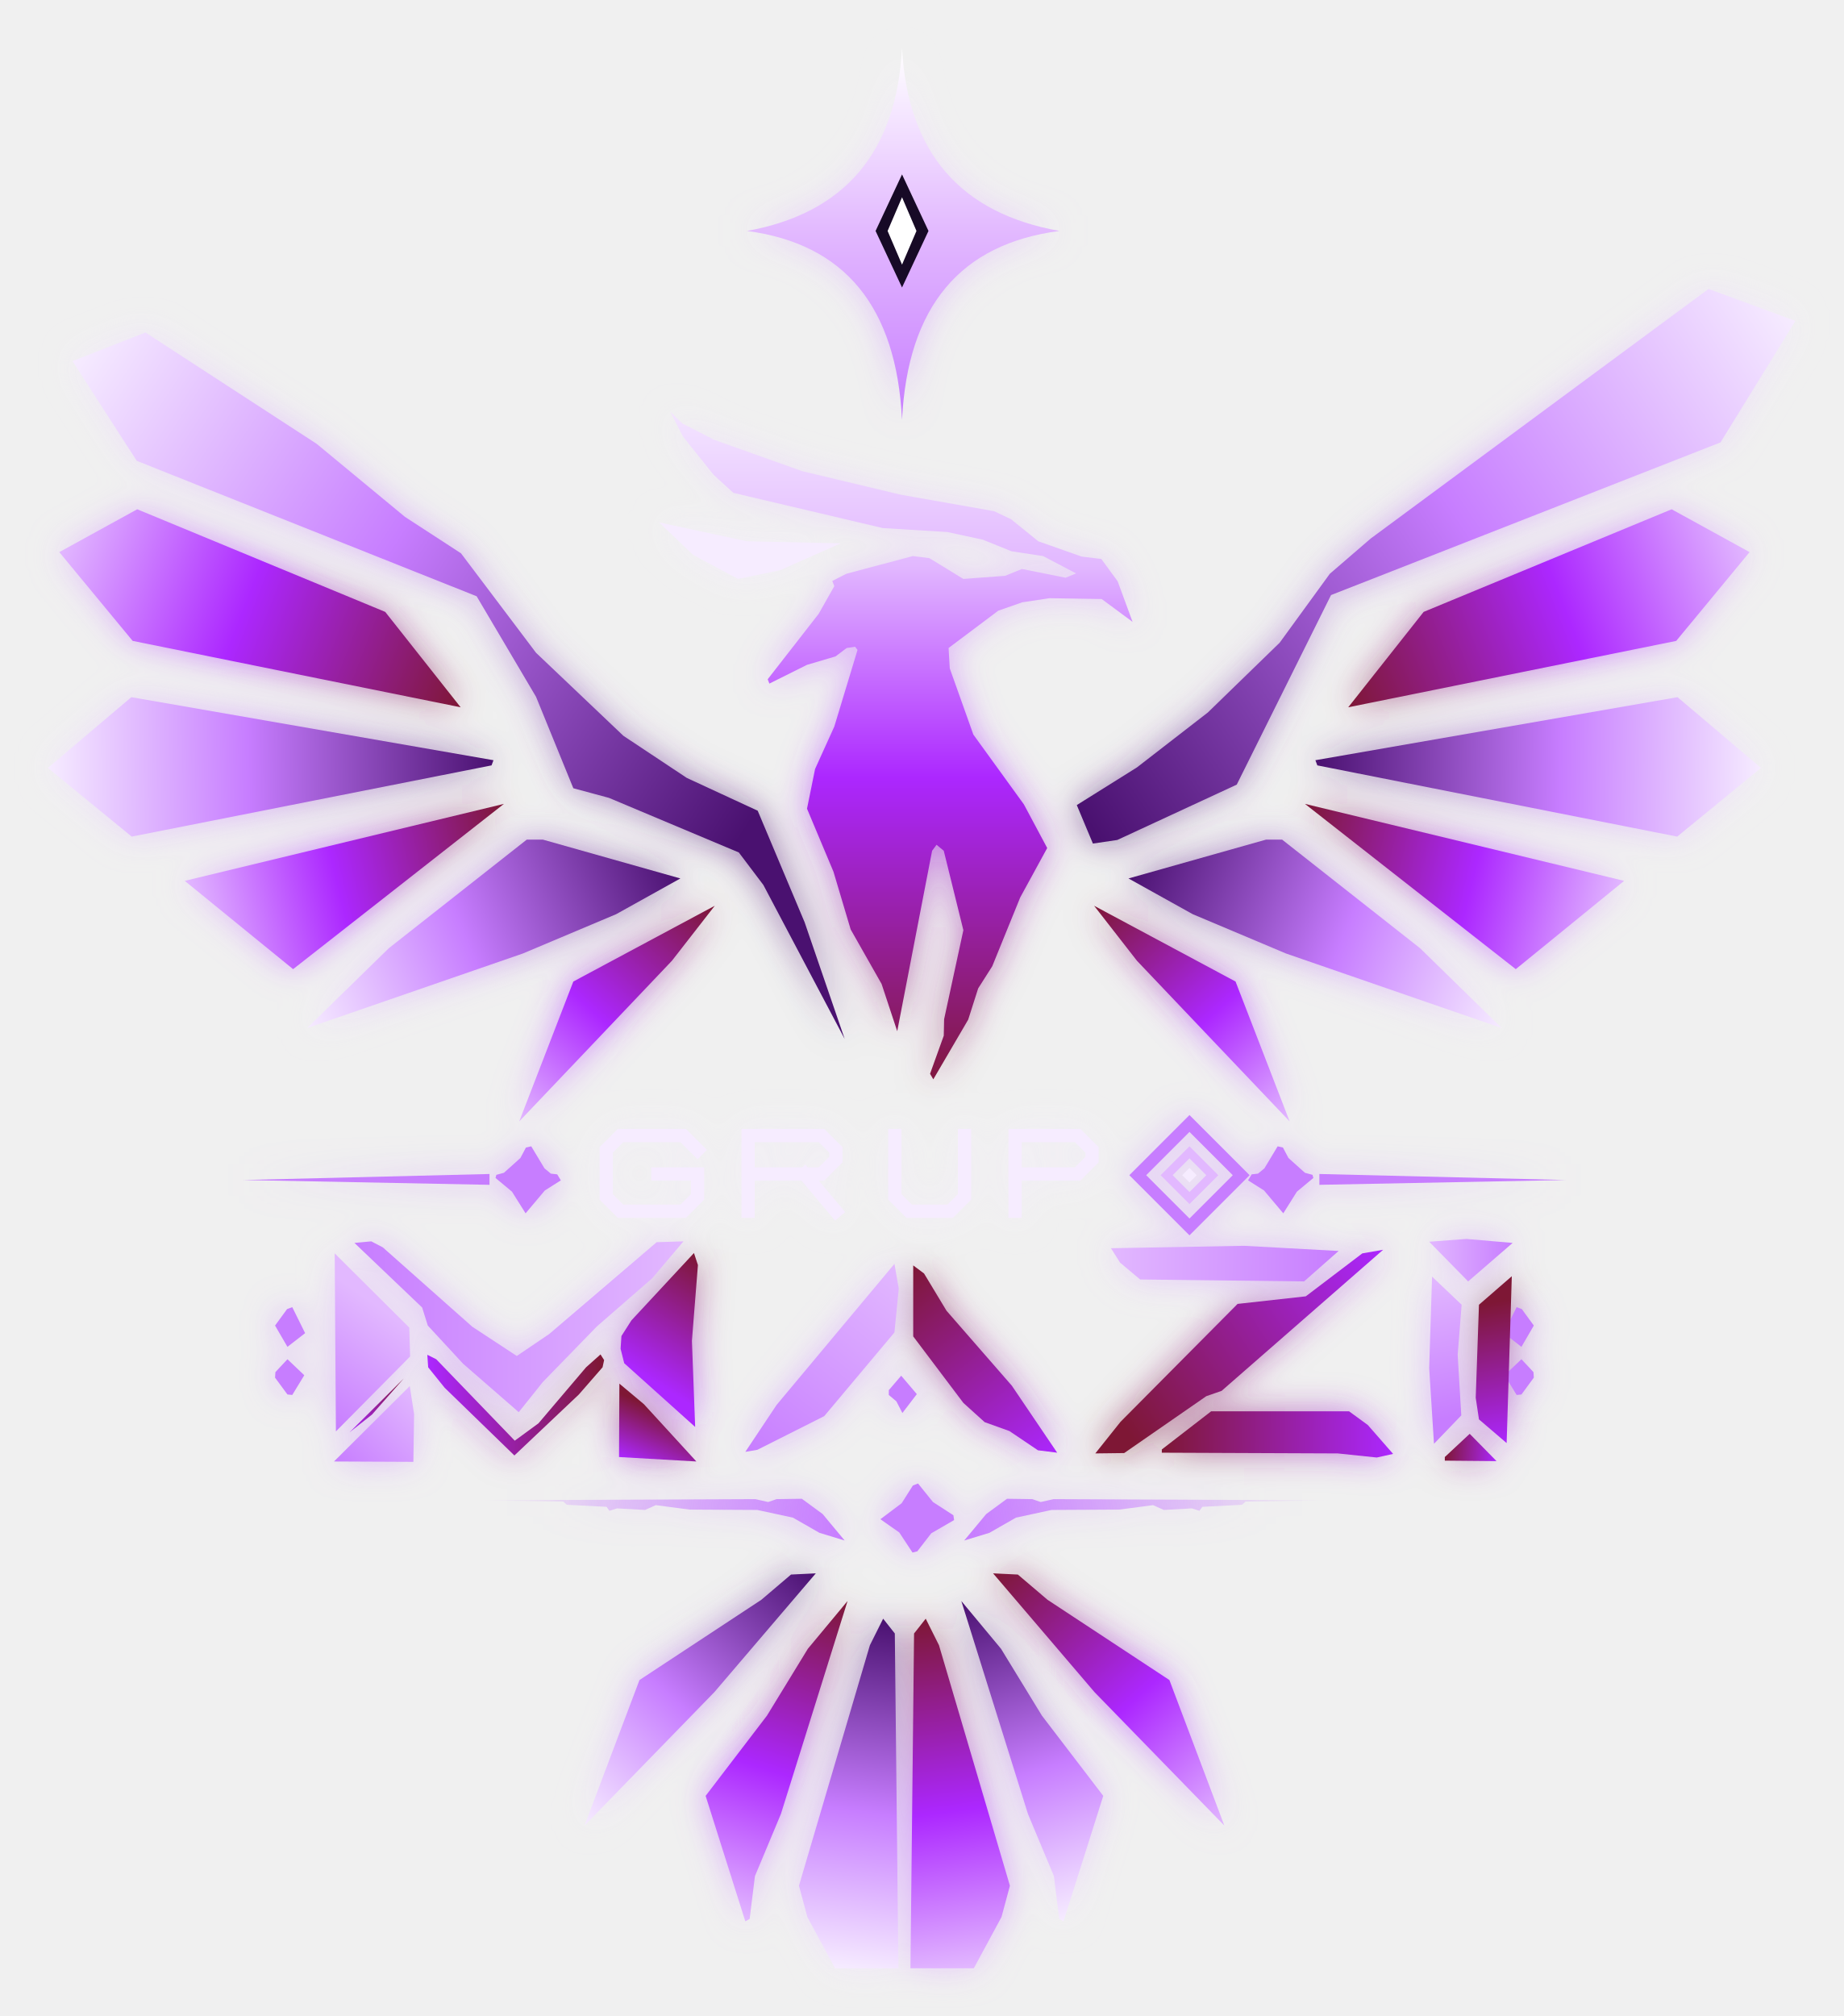
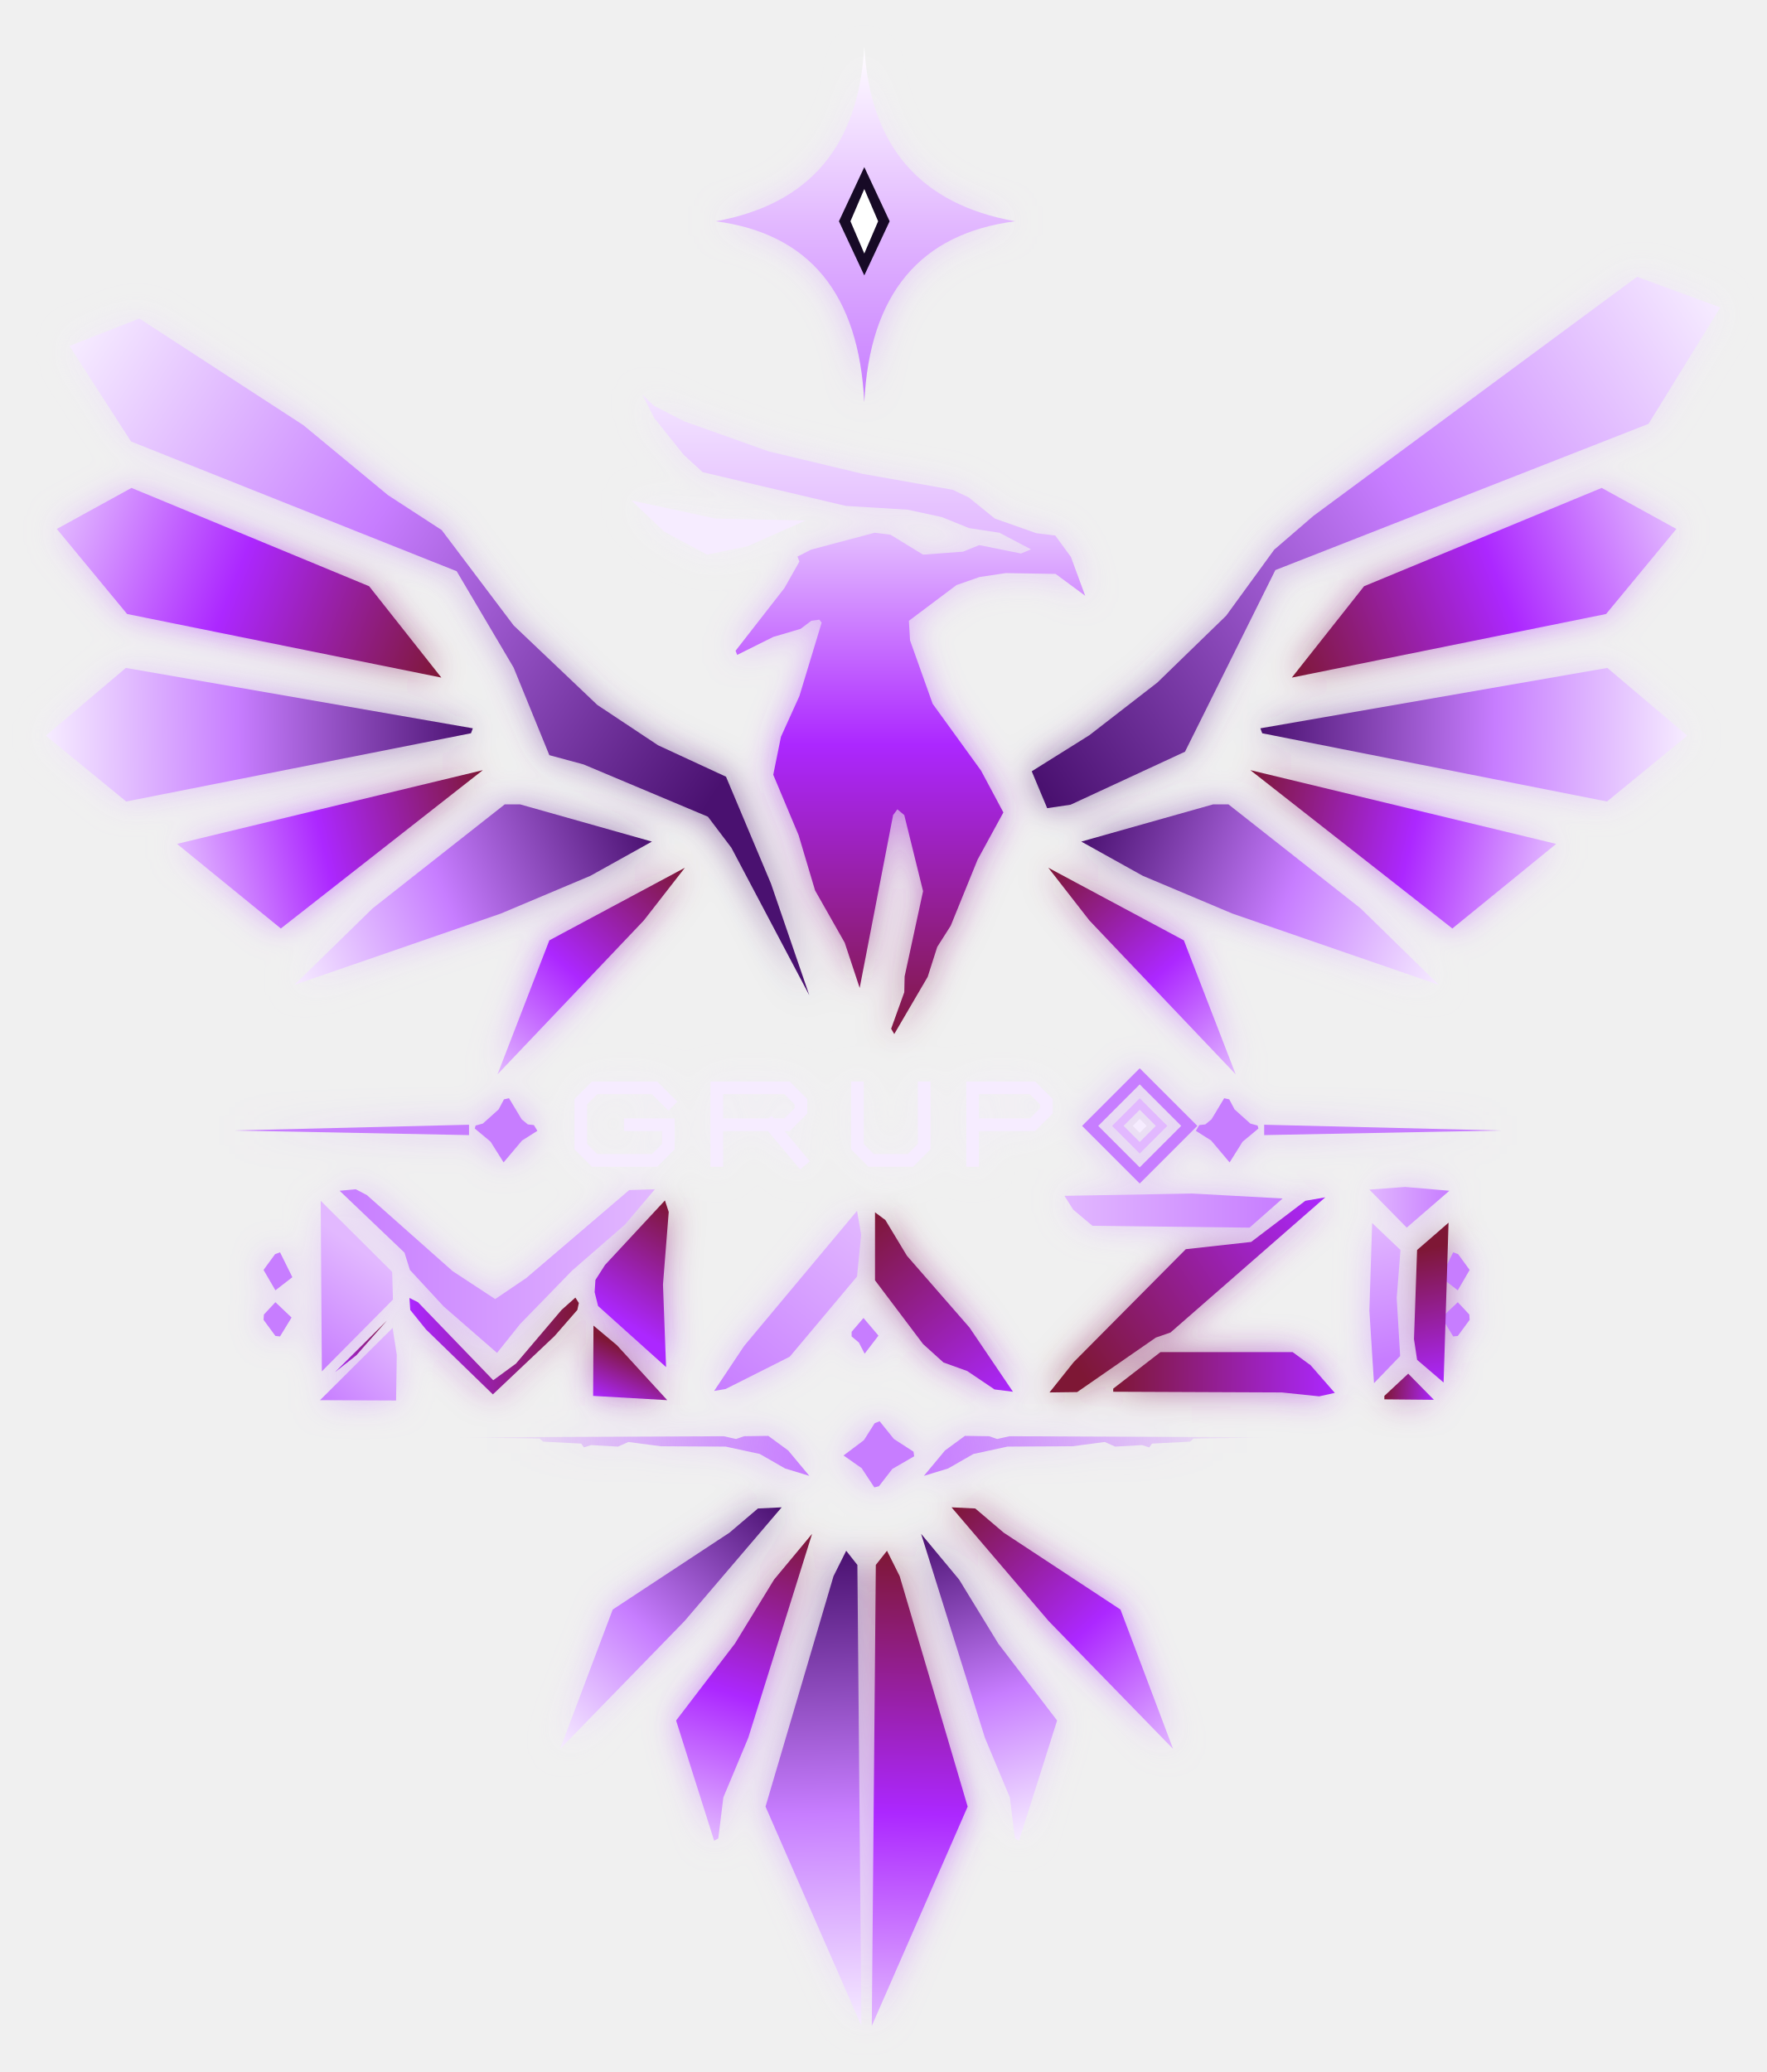
- <svg xmlns="http://www.w3.org/2000/svg" viewBox="-187 148 1533 1676">
+ <svg xmlns="http://www.w3.org/2000/svg" viewBox="-187 148 1533 1798">
  <defs>
    <filter id="brillo" x="-20%" y="-20%" width="140%" height="140%">
      <feGaussianBlur stdDeviation="14" />
    </filter>
    <linearGradient id="g1" gradientUnits="userSpaceOnUse" x1="443" y1="822" x2="-127" y2="448">
      <stop offset="0" stop-color="#4A1170" />
      <stop offset=".55" stop-color="#C77DFF" />
      <stop offset="1" stop-color="#F6ECFF" />
    </linearGradient>
    <linearGradient id="g2" gradientUnits="userSpaceOnUse" x1="196" y1="736" x2="-138" y2="607">
      <stop offset="0" stop-color="#7E1735" />
      <stop offset=".55" stop-color="#AC27FF" />
      <stop offset="1" stop-color="#E2B8FF" />
    </linearGradient>
    <linearGradient id="g3" gradientUnits="userSpaceOnUse" x1="934" y1="736" x2="1268" y2="607">
      <stop offset="0" stop-color="#7E1735" />
      <stop offset=".55" stop-color="#AC27FF" />
      <stop offset="1" stop-color="#E2B8FF" />
    </linearGradient>
    <linearGradient id="g4" gradientUnits="userSpaceOnUse" x1="223" y1="780" x2="-147" y2="786">
      <stop offset="0" stop-color="#4A1170" />
      <stop offset=".55" stop-color="#C77DFF" />
      <stop offset="1" stop-color="#F6ECFF" />
    </linearGradient>
    <linearGradient id="g5" gradientUnits="userSpaceOnUse" x1="907" y1="780" x2="1277" y2="786">
      <stop offset="0" stop-color="#4A1170" />
      <stop offset=".55" stop-color="#C77DFF" />
      <stop offset="1" stop-color="#F6ECFF" />
    </linearGradient>
    <linearGradient id="g6" gradientUnits="userSpaceOnUse" x1="232" y1="816" x2="-33" y2="880">
      <stop offset="0" stop-color="#7E1735" />
      <stop offset=".55" stop-color="#AC27FF" />
      <stop offset="1" stop-color="#E2B8FF" />
    </linearGradient>
    <linearGradient id="g7" gradientUnits="userSpaceOnUse" x1="898" y1="816" x2="1163" y2="880">
      <stop offset="0" stop-color="#7E1735" />
      <stop offset=".55" stop-color="#AC27FF" />
      <stop offset="1" stop-color="#E2B8FF" />
    </linearGradient>
    <linearGradient id="g8" gradientUnits="userSpaceOnUse" x1="379" y1="878" x2="68" y2="1003">
      <stop offset="0" stop-color="#4A1170" />
      <stop offset=".55" stop-color="#C77DFF" />
      <stop offset="1" stop-color="#F6ECFF" />
    </linearGradient>
    <linearGradient id="g9" gradientUnits="userSpaceOnUse" x1="751" y1="878" x2="1062" y2="1003">
      <stop offset="0" stop-color="#4A1170" />
      <stop offset=".55" stop-color="#C77DFF" />
      <stop offset="1" stop-color="#F6ECFF" />
    </linearGradient>
    <linearGradient id="g10" gradientUnits="userSpaceOnUse" x1="407" y1="901" x2="245" y2="1080">
      <stop offset="0" stop-color="#7E1735" />
      <stop offset=".55" stop-color="#AC27FF" />
      <stop offset="1" stop-color="#E2B8FF" />
    </linearGradient>
    <linearGradient id="g11" gradientUnits="userSpaceOnUse" x1="723" y1="901" x2="885" y2="1080">
      <stop offset="0" stop-color="#7E1735" />
      <stop offset=".55" stop-color="#AC27FF" />
      <stop offset="1" stop-color="#E2B8FF" />
    </linearGradient>
    <linearGradient id="g12" gradientUnits="userSpaceOnUse" x1="708" y1="817" x2="1306" y2="415">
      <stop offset="0" stop-color="#4A1170" />
      <stop offset=".55" stop-color="#C77DFF" />
      <stop offset="1" stop-color="#F6ECFF" />
    </linearGradient>
    <linearGradient id="g13" gradientUnits="userSpaceOnUse" x1="491" y1="1456" x2="299" y2="1666">
      <stop offset="0" stop-color="#4A1170" />
      <stop offset=".55" stop-color="#C77DFF" />
      <stop offset="1" stop-color="#F6ECFF" />
    </linearGradient>
    <linearGradient id="g14" gradientUnits="userSpaceOnUse" x1="639" y1="1456" x2="831" y2="1666">
      <stop offset="0" stop-color="#7E1735" />
      <stop offset=".55" stop-color="#AC27FF" />
      <stop offset="1" stop-color="#E2B8FF" />
    </linearGradient>
    <linearGradient id="g15" gradientUnits="userSpaceOnUse" x1="518" y1="1479" x2="433" y2="1745">
      <stop offset="0" stop-color="#7E1735" />
      <stop offset=".55" stop-color="#AC27FF" />
      <stop offset="1" stop-color="#E2B8FF" />
    </linearGradient>
    <linearGradient id="g16" gradientUnits="userSpaceOnUse" x1="612" y1="1479" x2="697" y2="1745">
      <stop offset="0" stop-color="#4A1170" />
      <stop offset=".55" stop-color="#C77DFF" />
      <stop offset="1" stop-color="#F6ECFF" />
    </linearGradient>
-     <linearGradient id="g17" gradientUnits="userSpaceOnUse" x1="547" y1="1494" x2="507" y2="1784">
-       <stop offset="0" stop-color="#4A1170" />
-       <stop offset=".55" stop-color="#C77DFF" />
-       <stop offset="1" stop-color="#F6ECFF" />
-     </linearGradient>
-     <linearGradient id="g18" gradientUnits="userSpaceOnUse" x1="583" y1="1494" x2="623" y2="1784">
+     <linearGradient id="g17" gradientUnits="userSpaceOnUse" x1="547" y1="1494" x2="560" y2="1906">
+       <stop offset="0" stop-color="#4A1170" />
+       <stop offset=".55" stop-color="#C77DFF" />
+       <stop offset="1" stop-color="#F6ECFF" />
+     </linearGradient>
+     <linearGradient id="g18" gradientUnits="userSpaceOnUse" x1="583" y1="1494" x2="570" y2="1906">
      <stop offset="0" stop-color="#7E1735" />
      <stop offset=".55" stop-color="#AC27FF" />
      <stop offset="1" stop-color="#E2B8FF" />
    </linearGradient>
    <linearGradient id="g19" gradientUnits="userSpaceOnUse" x1="615" y1="1429" x2="922" y2="1395">
      <stop offset="0" stop-color="#C77DFF" />
      <stop offset="1" stop-color="#C77DFF00" />
    </linearGradient>
    <linearGradient id="g20" gradientUnits="userSpaceOnUse" x1="515" y1="1429" x2="208" y2="1395">
      <stop offset="0" stop-color="#C77DFF" />
      <stop offset="1" stop-color="#C77DFF00" />
    </linearGradient>
    <linearGradient id="g21" gradientUnits="userSpaceOnUse" x1="0" y1="470" x2="0" y2="1060">
      <stop offset="0" stop-color="#F6ECFF" />
      <stop offset="0.25" stop-color="#E2B8FF" />
      <stop offset="0.55" stop-color="#AC27FF" />
      <stop offset="1" stop-color="#7E1735" />
    </linearGradient>
    <linearGradient id="g22" gradientUnits="userSpaceOnUse" x1="153" y1="1252" x2="92" y2="1338">
      <stop offset="0" stop-color="#E2B8FF" />
      <stop offset="1" stop-color="#C77DFF" />
    </linearGradient>
    <linearGradient id="g23" gradientUnits="userSpaceOnUse" x1="381" y1="1180" x2="108" y2="1181">
      <stop offset="0" stop-color="#E2B8FF" />
      <stop offset="1" stop-color="#C77DFF" />
    </linearGradient>
    <linearGradient id="g24" gradientUnits="userSpaceOnUse" x1="312" y1="1274" x2="169" y2="1285">
      <stop offset="0" stop-color="#7E1735" />
      <stop offset="1" stop-color="#AC27FF" />
    </linearGradient>
    <linearGradient id="g25" gradientUnits="userSpaceOnUse" x1="390" y1="1190" x2="332" y2="1281">
      <stop offset="0" stop-color="#7E1735" />
      <stop offset="1" stop-color="#AC27FF" />
    </linearGradient>
    <linearGradient id="g26" gradientUnits="userSpaceOnUse" x1="149" y1="1294" x2="104" y2="1339">
      <stop offset="0" stop-color="#7E1735" />
      <stop offset="1" stop-color="#AC27FF" />
    </linearGradient>
    <linearGradient id="g27" gradientUnits="userSpaceOnUse" x1="154" y1="1300" x2="91" y2="1363">
      <stop offset="0" stop-color="#E2B8FF" />
      <stop offset="1" stop-color="#C77DFF" />
    </linearGradient>
    <linearGradient id="g28" gradientUnits="userSpaceOnUse" x1="348" y1="1315" x2="328" y2="1359">
      <stop offset="0" stop-color="#7E1735" />
      <stop offset="1" stop-color="#AC27FF" />
    </linearGradient>
    <linearGradient id="g29" gradientUnits="userSpaceOnUse" x1="557" y1="1199" x2="433" y2="1355">
      <stop offset="0" stop-color="#E2B8FF" />
      <stop offset="1" stop-color="#C77DFF" />
    </linearGradient>
    <linearGradient id="g30" gradientUnits="userSpaceOnUse" x1="572" y1="1200" x2="692" y2="1356">
      <stop offset="0" stop-color="#7E1735" />
      <stop offset="1" stop-color="#AC27FF" />
    </linearGradient>
    <linearGradient id="g31" gradientUnits="userSpaceOnUse" x1="737" y1="1186" x2="926" y2="1188">
      <stop offset="0" stop-color="#E2B8FF" />
      <stop offset="1" stop-color="#C77DFF" />
    </linearGradient>
    <linearGradient id="g32" gradientUnits="userSpaceOnUse" x1="745" y1="1330" x2="963" y2="1187">
      <stop offset="0" stop-color="#7E1735" />
      <stop offset="1" stop-color="#AC27FF" />
    </linearGradient>
    <linearGradient id="g33" gradientUnits="userSpaceOnUse" x1="779" y1="1353" x2="971" y2="1357">
      <stop offset="0" stop-color="#7E1735" />
      <stop offset="1" stop-color="#AC27FF" />
    </linearGradient>
    <linearGradient id="g34" gradientUnits="userSpaceOnUse" x1="1001" y1="1180" x2="1071" y2="1181">
      <stop offset="0" stop-color="#E2B8FF" />
      <stop offset="1" stop-color="#C77DFF" />
    </linearGradient>
    <linearGradient id="g35" gradientUnits="userSpaceOnUse" x1="1004" y1="1209" x2="1028" y2="1325">
      <stop offset="0" stop-color="#E2B8FF" />
      <stop offset="1" stop-color="#C77DFF" />
    </linearGradient>
    <linearGradient id="g36" gradientUnits="userSpaceOnUse" x1="1043" y1="1233" x2="1066" y2="1348">
      <stop offset="0" stop-color="#7E1735" />
      <stop offset="1" stop-color="#AC27FF" />
    </linearGradient>
    <linearGradient id="g37" gradientUnits="userSpaceOnUse" x1="1014" y1="1359" x2="1057" y2="1363">
      <stop offset="0" stop-color="#7E1735" />
      <stop offset="1" stop-color="#AC27FF" />
    </linearGradient>
    <linearGradient id="g38" gradientUnits="userSpaceOnUse" x1="0" y1="188" x2="0" y2="497">
      <stop offset="0" stop-color="#FFFFFF" />
      <stop offset="0.5" stop-color="#E2B8FF" />
      <stop offset="1" stop-color="#C77DFF" />
    </linearGradient>
  </defs>
  <g filter="url(#brillo)" opacity=".55">
    <path d="M563,188 Q570,318 694,340 Q570,356 563,497 Q556,356 434,340 Q556,318 563,188 Z" fill="url(#g38)" />
    <path d="M563,293 L585,340 L563,387 L541,340 Z" fill="#170A26" />
    <path d="M563,312 L575,340 L563,368 L551,340 Z" fill="#fff" />
    <polygon points="-66.1,424.4 -126.7,448.2 -73.3,531.1 209.3,643.7 258.7,727.3 289.7,803.3 319.3,811.3 427.3,856.7 447.7,883.7 515.3,1011.7 482.0,914.7 443.0,822.0 384.0,794.7 331.3,759.7 258.7,690.7 196.3,608.0 149.7,577.7 76.3,517.0" fill="url(#g1)" />
    <polygon points="-72.9,571.4 -137.7,607.0 -76.7,680.8 196.0,736.0 133.3,656.7" fill="url(#g2)" />
    <polygon points="996.7,656.7 934.0,736.0 1206.7,680.8 1267.7,607.0 1202.9,571.4" fill="url(#g3)" />
    <polygon points="-77.8,727.6 -147.2,786.4 -77.5,843.5 221.7,784.3 223.3,780.0" fill="url(#g4)" />
    <polygon points="906.7,780.0 908.3,784.3 1207.5,843.5 1277.2,786.4 1207.8,727.6" fill="url(#g5)" />
    <polygon points="-33.4,880.3 56.7,953.7 232.0,816.3" fill="url(#g6)" />
    <polygon points="898.0,816.3 1073.3,953.7 1163.4,880.3" fill="url(#g7)" />
    <polygon points="378.7,878.3 264.3,846.0 251.0,846.0 136.3,936.3 68.3,1002.7 247.7,940.7 325.3,908.0" fill="url(#g8)" />
    <polygon points="804.7,908.0 882.3,940.7 1061.7,1002.7 993.7,936.3 879.0,846.0 865.7,846.0 751.3,878.3" fill="url(#g9)" />
    <polygon points="407.3,901.0 289.7,964.0 244.7,1080.3 371.7,946.7" fill="url(#g10)" />
    <polygon points="758.3,946.7 885.3,1080.3 840.3,964.0 722.7,901.0" fill="url(#g11)" />
    <polygon points="952.7,595.7 918.7,625.0 877.0,682.3 817.3,740.3 758.3,786.0 708.3,817.3 721.7,849.3 742.0,846.3 841.3,800.3 919.7,642.7 1243.5,515.8 1305.8,414.8 1233.6,388.2" fill="url(#g12)" />
    <polygon points="491.3,1456.0 470.7,1457.0 446.0,1478.0 344.7,1544.7 299.0,1665.7 407.0,1554.7" fill="url(#g13)" />
    <polygon points="723.0,1554.7 831.0,1665.7 785.3,1544.7 684.0,1478.0 659.3,1457.0 638.7,1456.0" fill="url(#g14)" />
    <polygon points="517.7,1479.0 484.7,1518.7 450.7,1574.3 399.7,1641.0 432.7,1745.3 436.3,1743.3 440.7,1707.7 462.3,1656.0" fill="url(#g15)" />
    <polygon points="667.7,1656.0 689.3,1707.7 693.7,1743.3 697.3,1745.3 730.3,1641.0 679.3,1574.3 645.3,1518.7 612.3,1479.0" fill="url(#g16)" />
-     <polygon points="547.3,1493.7 536.3,1515.7 477.3,1715.7 484.3,1741.7 507.3,1784.3 560.0,1784.3 557.0,1506.0" fill="url(#g17)" />
-     <polygon points="573.0,1506.0 570.0,1784.3 622.7,1784.3 645.7,1741.7 652.7,1715.7 593.7,1515.7 582.7,1493.7" fill="url(#g18)" />
+     <polygon points="547.3,1493.7 536.3,1515.7 477.3,1715.7 560.5,1906.0 557.0,1506.0" fill="url(#g17)" />
+     <polygon points="573.0,1506.0 569.5,1906.0 652.7,1715.7 593.7,1515.7 582.7,1493.7" fill="url(#g18)" />
    <polygon points="254.7,1101.0 250.3,1102.0 245.7,1110.7 232.0,1123.0 225.7,1124.7 225.0,1127.3 238.7,1138.7 250.0,1156.7 266.0,1137.7 279.3,1129.3 276.3,1124.3 271.0,1123.7 265.7,1119.3" fill="#C77DFF" />
    <polygon points="864.3,1119.3 859.0,1123.7 853.7,1124.3 850.7,1129.3 864.0,1137.7 880.0,1156.7 891.3,1138.7 905.0,1127.3 904.3,1124.7 898.0,1123.0 884.3,1110.7 879.7,1102.0 875.3,1101.0" fill="#C77DFF" />
    <polygon points="56.0,1234.7 51.7,1236.3 41.7,1250.0 52.0,1267.7 66.7,1256.3" fill="#C77DFF" />
    <polygon points="1063.3,1256.3 1078.0,1267.7 1088.3,1250.0 1078.3,1236.3 1074.0,1234.7" fill="#C77DFF" />
    <polygon points="52.0,1278.0 42.0,1288.7 41.7,1293.3 52.0,1307.3 56.0,1307.7 66.0,1291.3" fill="#C77DFF" />
    <polygon points="1064.0,1291.3 1074.0,1307.7 1078.0,1307.3 1088.3,1293.3 1088.0,1288.7 1078.0,1278.0" fill="#C77DFF" />
    <polygon points="614.7,1428.7 635.7,1422.3 657.7,1409.7 687.3,1403.3 743.7,1403.0 771.7,1399.3 780.7,1403.3 804.0,1402.0 810.3,1404.0 812.7,1400.7 845.7,1399.0 848.7,1396.3 922.0,1395.3 689.0,1394.3 678.3,1396.7 671.3,1394.3 650.3,1394.0 633.0,1406.7" fill="url(#g19)" />
    <polygon points="497.0,1406.7 479.7,1394.0 458.7,1394.3 451.7,1396.7 441.0,1394.3 208.0,1395.3 281.3,1396.3 284.3,1399.0 317.3,1400.7 319.7,1404.0 326.0,1402.0 349.3,1403.3 358.3,1399.3 386.3,1403.0 442.7,1403.3 472.3,1409.7 494.3,1422.3 515.3,1428.7" fill="url(#g20)" />
    <polygon points="576.3,1381.3 572.0,1383.0 562.7,1397.7 545.0,1411.0 560.7,1422.0 571.7,1438.7 575.7,1437.7 587.3,1422.7 606.3,1411.7 605.7,1407.7 588.7,1396.7" fill="#C77DFF" />
    <polygon points="370.3,490.3 380.7,510.7 406.3,542.7 422.7,557.7 547.0,587.0 600.7,590.3 630.3,596.7 654.0,606.3 680.3,610.3 707.7,624.7 699.0,628.3 662.7,621.0 648.7,626.7 614.0,629.3 585.7,612.0 572.0,610.3 516.7,625.0 505.0,631.0 506.7,635.3 493.7,658.3 451.3,712.7 452.7,716.3 484.0,700.7 507.7,693.7 517.0,686.7 524.0,685.7 526.0,688.3 506.7,752.0 490.7,787.3 484.0,820.3 506.0,872.7 520.3,920.7 546.0,966.0 559.0,1005.3 588.0,855.3 591.7,850.3 597.7,855.3 614.0,921.3 598.0,995.3 597.7,1009.0 586.3,1040.7 589.0,1045.3 618.0,995.7 626.3,969.7 638.0,951.3 661.3,894.0 683.7,853.0 664.3,816.7 622.3,758.7 602.7,703.7 601.7,686.7 643.0,655.7 663.0,648.7 685.7,645.3 729.0,646.0 754.7,665.0 742.3,631.3 728.7,612.7 712.3,610.7 676.3,598.0 653.7,579.7 639.7,573.0 562.0,559.3 480.0,539.7 407.0,513.7 380.3,500.0" fill="url(#g21)" />
    <polygon points="361.0,582.3 389.3,609.3 426.7,629.3 461.7,622.0 512.0,599.7 434.0,598.0" fill="#F6ECFF" />
    <polygon points="91.3,1190.0 92.3,1338.0 154.0,1275.7 153.3,1251.7" fill="url(#g22)" />
    <polygon points="381.3,1180.0 359.0,1180.7 269.7,1257.0 242.7,1275.3 205.7,1251.0 131.3,1185.0 121.7,1180.0 107.7,1181.3 164.0,1235.0 168.7,1250.0 198.0,1281.7 244.3,1322.0 264.3,1297.0 309.3,1250.7 355.3,1210.7" fill="url(#g23)" />
    <polygon points="168.3,1274.3 169.0,1284.7 182.7,1301.7 240.7,1358.0 294.3,1307.3 314.0,1284.7 315.3,1278.7 312.3,1274.0 300.3,1284.7 260.7,1331.3 241.0,1345.7 175.7,1278.0" fill="url(#g24)" />
    <polygon points="390.0,1189.7 338.0,1245.7 329.7,1258.7 329.0,1269.3 332.0,1281.3 391.0,1334.3 388.3,1262.7 393.3,1199.7" fill="url(#g25)" />
    <polygon points="148.7,1294.0 103.7,1338.7 122.3,1324.0" fill="url(#g26)" />
    <polygon points="153.7,1300.3 90.7,1363.0 156.7,1363.3 157.3,1323.7" fill="url(#g27)" />
    <polygon points="328.0,1298.3 327.7,1359.3 392.0,1363.0 348.3,1315.3" fill="url(#g28)" />
    <polygon points="556.7,1198.7 458.7,1316.0 432.7,1355.0 442.7,1353.3 498.3,1325.3 556.7,1255.7 560.3,1219.3" fill="url(#g29)" />
    <polygon points="572.3,1200.0 572.3,1259.0 614.0,1314.3 631.7,1330.3 652.3,1337.7 676.0,1353.7 692.0,1355.7 654.3,1300.0 600.0,1237.7 581.3,1206.7" fill="url(#g30)" />
    <polygon points="562.3,1291.7 552.0,1303.7 552.0,1307.7 558.3,1313.0 563.3,1322.7 575.3,1307.0" fill="#C77DFF" />
    <polygon points="736.7,1185.7 744.3,1197.7 761.0,1211.7 897.3,1213.3 926.0,1188.0 847.3,1183.7" fill="url(#g31)" />
    <polygon points="963.0,1187.0 945.7,1190.0 898.7,1225.7 842.0,1232.0 744.7,1330.0 723.7,1356.3 747.7,1356.0 816.0,1308.7 828.7,1304.3" fill="url(#g32)" />
    <polygon points="779.0,1353.0 779.0,1355.7 925.3,1356.3 957.7,1359.7 971.3,1356.7 950.3,1332.7 934.7,1321.3 820.0,1321.3" fill="url(#g33)" />
    <polygon points="1001.3,1180.3 1033.7,1213.3 1070.7,1181.3 1032.3,1178.0" fill="url(#g34)" />
    <polygon points="1003.7,1209.3 1001.3,1285.3 1005.3,1348.3 1028.0,1324.7 1025.0,1274.3 1028.3,1232.7" fill="url(#g35)" />
    <polygon points="1070.0,1209.0 1042.7,1232.7 1040.0,1310.0 1042.7,1328.0 1065.7,1347.7" fill="url(#g36)" />
    <polygon points="1014.3,1359.3 1014.3,1362.3 1057.3,1362.7 1035.0,1340.0" fill="url(#g37)" />
    <g stroke="#F6ECFF" stroke-width="11" stroke-linejoin="miter" stroke-linecap="square" fill="none">
      <path d="M393,1104 L381,1092 L329,1092 L317,1104 L317,1143 L329,1155 L381,1155 L393,1143 L393,1124 L360,1124" />
      <path d="M435,1155 L435,1092 L496,1092 L508,1104 L508,1112 L496,1124 L435,1124 M482,1124 L508,1155" />
      <path d="M557,1092 L557,1143 L569,1155 L603,1155 L615,1143 L615,1092" />
      <path d="M657,1155 L657,1092 L709,1092 L721,1104 L721,1112 L709,1124 L657,1124" />
    </g>
    <path d="M802,1075 L852,1125 L802,1175 L752,1125 Z M802,1089 L838,1125 L802,1161 L766,1125 Z" fill="#C77DFF" fill-rule="evenodd" />
    <path d="M802,1101 L826,1125 L802,1149 L778,1125 Z M802,1111 L816,1125 L802,1139 L788,1125 Z" fill="#E2B8FF" fill-rule="evenodd" />
    <path d="M802,1119 L808,1125 L802,1131 L796,1125 Z" fill="#F6ECFF" />
    <polygon points="220.0,1124 15.0,1129 220.0,1133" fill="#C77DFF" />
    <polygon points="910.0,1124 1115.0,1129 910.0,1133" fill="#C77DFF" />
  </g>
  <path d="M563,188 Q570,318 694,340 Q570,356 563,497 Q556,356 434,340 Q556,318 563,188 Z" fill="url(#g38)" />
  <path d="M563,293 L585,340 L563,387 L541,340 Z" fill="#170A26" />
  <path d="M563,312 L575,340 L563,368 L551,340 Z" fill="#fff" />
  <polygon points="-66.1,424.4 -126.7,448.2 -73.3,531.1 209.3,643.7 258.7,727.3 289.7,803.3 319.3,811.3 427.3,856.7 447.7,883.7 515.3,1011.7 482.0,914.7 443.0,822.0 384.0,794.7 331.3,759.7 258.7,690.7 196.3,608.0 149.7,577.7 76.3,517.0" fill="url(#g1)" />
  <polygon points="-72.9,571.4 -137.7,607.0 -76.7,680.8 196.0,736.0 133.3,656.7" fill="url(#g2)" />
  <polygon points="996.7,656.7 934.0,736.0 1206.7,680.8 1267.7,607.0 1202.9,571.4" fill="url(#g3)" />
  <polygon points="-77.8,727.6 -147.2,786.4 -77.5,843.5 221.7,784.3 223.3,780.0" fill="url(#g4)" />
  <polygon points="906.7,780.0 908.3,784.3 1207.5,843.5 1277.2,786.4 1207.8,727.6" fill="url(#g5)" />
  <polygon points="-33.4,880.3 56.7,953.7 232.0,816.3" fill="url(#g6)" />
  <polygon points="898.0,816.3 1073.3,953.7 1163.4,880.3" fill="url(#g7)" />
  <polygon points="378.7,878.3 264.3,846.0 251.0,846.0 136.3,936.3 68.3,1002.7 247.7,940.7 325.3,908.0" fill="url(#g8)" />
  <polygon points="804.7,908.0 882.3,940.7 1061.7,1002.7 993.7,936.3 879.0,846.0 865.7,846.0 751.3,878.3" fill="url(#g9)" />
  <polygon points="407.3,901.0 289.7,964.0 244.7,1080.3 371.7,946.7" fill="url(#g10)" />
  <polygon points="758.3,946.7 885.3,1080.3 840.3,964.0 722.7,901.0" fill="url(#g11)" />
  <polygon points="952.7,595.7 918.7,625.0 877.0,682.3 817.3,740.3 758.3,786.0 708.3,817.3 721.7,849.3 742.0,846.3 841.3,800.3 919.7,642.7 1243.5,515.8 1305.8,414.8 1233.6,388.2" fill="url(#g12)" />
  <polygon points="491.3,1456.0 470.7,1457.0 446.0,1478.0 344.7,1544.7 299.0,1665.7 407.0,1554.7" fill="url(#g13)" />
  <polygon points="723.0,1554.7 831.0,1665.7 785.3,1544.7 684.0,1478.0 659.3,1457.0 638.7,1456.0" fill="url(#g14)" />
  <polygon points="517.7,1479.0 484.7,1518.7 450.7,1574.3 399.7,1641.0 432.7,1745.3 436.3,1743.3 440.7,1707.7 462.3,1656.0" fill="url(#g15)" />
  <polygon points="667.7,1656.0 689.3,1707.7 693.7,1743.3 697.3,1745.3 730.3,1641.0 679.3,1574.3 645.3,1518.7 612.3,1479.0" fill="url(#g16)" />
-   <polygon points="547.3,1493.7 536.3,1515.7 477.3,1715.7 484.3,1741.7 507.3,1784.3 560.0,1784.3 557.0,1506.0" fill="url(#g17)" />
-   <polygon points="573.0,1506.0 570.0,1784.3 622.7,1784.3 645.7,1741.7 652.7,1715.7 593.7,1515.7 582.7,1493.7" fill="url(#g18)" />
+   <polygon points="547.3,1493.7 536.3,1515.7 477.3,1715.7 560.5,1906.0 557.0,1506.0" fill="url(#g17)" />
+   <polygon points="573.0,1506.0 569.5,1906.0 652.7,1715.7 593.7,1515.7 582.7,1493.7" fill="url(#g18)" />
  <polygon points="254.7,1101.0 250.3,1102.0 245.7,1110.7 232.0,1123.0 225.7,1124.7 225.0,1127.3 238.7,1138.7 250.0,1156.7 266.0,1137.7 279.3,1129.3 276.3,1124.3 271.0,1123.7 265.7,1119.3" fill="#C77DFF" />
  <polygon points="864.3,1119.3 859.0,1123.7 853.7,1124.3 850.7,1129.3 864.0,1137.7 880.0,1156.7 891.3,1138.7 905.0,1127.3 904.3,1124.7 898.0,1123.0 884.3,1110.7 879.7,1102.0 875.3,1101.0" fill="#C77DFF" />
  <polygon points="56.0,1234.7 51.7,1236.3 41.7,1250.0 52.0,1267.7 66.7,1256.3" fill="#C77DFF" />
  <polygon points="1063.3,1256.3 1078.0,1267.7 1088.3,1250.0 1078.3,1236.3 1074.0,1234.7" fill="#C77DFF" />
  <polygon points="52.0,1278.0 42.0,1288.7 41.7,1293.3 52.0,1307.3 56.0,1307.7 66.0,1291.3" fill="#C77DFF" />
  <polygon points="1064.0,1291.3 1074.0,1307.7 1078.0,1307.3 1088.3,1293.3 1088.0,1288.7 1078.0,1278.0" fill="#C77DFF" />
  <polygon points="614.7,1428.7 635.7,1422.3 657.7,1409.7 687.3,1403.3 743.7,1403.0 771.7,1399.3 780.7,1403.3 804.0,1402.0 810.3,1404.0 812.7,1400.7 845.7,1399.0 848.7,1396.3 922.0,1395.3 689.0,1394.3 678.3,1396.7 671.3,1394.3 650.3,1394.0 633.0,1406.7" fill="url(#g19)" />
  <polygon points="497.0,1406.7 479.7,1394.0 458.7,1394.3 451.7,1396.7 441.0,1394.3 208.0,1395.3 281.3,1396.3 284.3,1399.0 317.3,1400.7 319.7,1404.0 326.0,1402.0 349.3,1403.3 358.3,1399.3 386.3,1403.0 442.7,1403.3 472.3,1409.7 494.3,1422.3 515.3,1428.7" fill="url(#g20)" />
  <polygon points="576.3,1381.3 572.0,1383.0 562.7,1397.7 545.0,1411.0 560.7,1422.0 571.7,1438.7 575.7,1437.7 587.3,1422.7 606.3,1411.7 605.7,1407.7 588.7,1396.7" fill="#C77DFF" />
  <polygon points="370.3,490.3 380.7,510.7 406.3,542.7 422.7,557.7 547.0,587.0 600.7,590.3 630.3,596.7 654.0,606.3 680.3,610.3 707.7,624.7 699.0,628.3 662.7,621.0 648.7,626.7 614.0,629.3 585.7,612.0 572.0,610.3 516.7,625.0 505.0,631.0 506.7,635.3 493.7,658.3 451.3,712.7 452.7,716.3 484.0,700.7 507.7,693.7 517.0,686.7 524.0,685.7 526.0,688.3 506.7,752.0 490.7,787.3 484.0,820.3 506.0,872.7 520.3,920.7 546.0,966.0 559.0,1005.3 588.0,855.3 591.7,850.3 597.7,855.3 614.0,921.3 598.0,995.3 597.7,1009.0 586.3,1040.7 589.0,1045.3 618.0,995.7 626.3,969.7 638.0,951.3 661.3,894.0 683.7,853.0 664.3,816.7 622.3,758.7 602.7,703.7 601.7,686.7 643.0,655.7 663.0,648.7 685.7,645.3 729.0,646.0 754.7,665.0 742.3,631.3 728.7,612.7 712.3,610.7 676.3,598.0 653.7,579.7 639.7,573.0 562.0,559.3 480.0,539.7 407.0,513.7 380.3,500.0" fill="url(#g21)" />
  <polygon points="361.0,582.3 389.3,609.3 426.7,629.3 461.7,622.0 512.0,599.7 434.0,598.0" fill="#F6ECFF" />
  <polygon points="91.3,1190.0 92.3,1338.0 154.0,1275.7 153.3,1251.7" fill="url(#g22)" />
  <polygon points="381.3,1180.0 359.0,1180.7 269.7,1257.0 242.7,1275.3 205.7,1251.0 131.3,1185.0 121.7,1180.0 107.7,1181.3 164.0,1235.0 168.7,1250.0 198.0,1281.7 244.3,1322.0 264.3,1297.0 309.3,1250.7 355.3,1210.7" fill="url(#g23)" />
  <polygon points="168.3,1274.3 169.0,1284.7 182.7,1301.7 240.7,1358.0 294.3,1307.3 314.0,1284.7 315.3,1278.7 312.3,1274.0 300.3,1284.7 260.7,1331.3 241.0,1345.7 175.7,1278.0" fill="url(#g24)" />
  <polygon points="390.0,1189.7 338.0,1245.7 329.7,1258.7 329.0,1269.3 332.0,1281.3 391.0,1334.3 388.3,1262.7 393.3,1199.7" fill="url(#g25)" />
  <polygon points="148.7,1294.0 103.7,1338.7 122.3,1324.0" fill="url(#g26)" />
  <polygon points="153.7,1300.3 90.7,1363.0 156.7,1363.3 157.3,1323.7" fill="url(#g27)" />
  <polygon points="328.0,1298.3 327.7,1359.3 392.0,1363.0 348.3,1315.3" fill="url(#g28)" />
  <polygon points="556.7,1198.7 458.7,1316.0 432.7,1355.0 442.7,1353.3 498.3,1325.3 556.7,1255.7 560.3,1219.3" fill="url(#g29)" />
  <polygon points="572.3,1200.0 572.3,1259.0 614.0,1314.3 631.7,1330.3 652.3,1337.7 676.0,1353.7 692.0,1355.7 654.3,1300.0 600.0,1237.7 581.3,1206.7" fill="url(#g30)" />
  <polygon points="562.3,1291.7 552.0,1303.7 552.0,1307.7 558.3,1313.0 563.3,1322.7 575.3,1307.0" fill="#C77DFF" />
  <polygon points="736.7,1185.7 744.3,1197.7 761.0,1211.7 897.3,1213.3 926.0,1188.0 847.3,1183.7" fill="url(#g31)" />
  <polygon points="963.0,1187.0 945.7,1190.0 898.7,1225.7 842.0,1232.0 744.7,1330.0 723.7,1356.3 747.7,1356.0 816.0,1308.7 828.7,1304.3" fill="url(#g32)" />
  <polygon points="779.0,1353.0 779.0,1355.7 925.3,1356.3 957.7,1359.7 971.3,1356.7 950.3,1332.7 934.7,1321.3 820.0,1321.3" fill="url(#g33)" />
  <polygon points="1001.3,1180.3 1033.7,1213.3 1070.7,1181.3 1032.3,1178.0" fill="url(#g34)" />
  <polygon points="1003.7,1209.3 1001.3,1285.3 1005.3,1348.3 1028.0,1324.7 1025.0,1274.3 1028.3,1232.7" fill="url(#g35)" />
  <polygon points="1070.0,1209.0 1042.7,1232.7 1040.0,1310.0 1042.7,1328.0 1065.7,1347.7" fill="url(#g36)" />
  <polygon points="1014.3,1359.3 1014.3,1362.3 1057.3,1362.7 1035.0,1340.0" fill="url(#g37)" />
  <g stroke="#F6ECFF" stroke-width="11" stroke-linejoin="miter" stroke-linecap="square" fill="none">
    <path d="M393,1104 L381,1092 L329,1092 L317,1104 L317,1143 L329,1155 L381,1155 L393,1143 L393,1124 L360,1124" />
    <path d="M435,1155 L435,1092 L496,1092 L508,1104 L508,1112 L496,1124 L435,1124 M482,1124 L508,1155" />
    <path d="M557,1092 L557,1143 L569,1155 L603,1155 L615,1143 L615,1092" />
    <path d="M657,1155 L657,1092 L709,1092 L721,1104 L721,1112 L709,1124 L657,1124" />
  </g>
  <path d="M802,1075 L852,1125 L802,1175 L752,1125 Z M802,1089 L838,1125 L802,1161 L766,1125 Z" fill="#C77DFF" fill-rule="evenodd" />
  <path d="M802,1101 L826,1125 L802,1149 L778,1125 Z M802,1111 L816,1125 L802,1139 L788,1125 Z" fill="#E2B8FF" fill-rule="evenodd" />
  <path d="M802,1119 L808,1125 L802,1131 L796,1125 Z" fill="#F6ECFF" />
  <polygon points="220.0,1124 15.0,1129 220.0,1133" fill="#C77DFF" />
  <polygon points="910.0,1124 1115.0,1129 910.0,1133" fill="#C77DFF" />
</svg>
